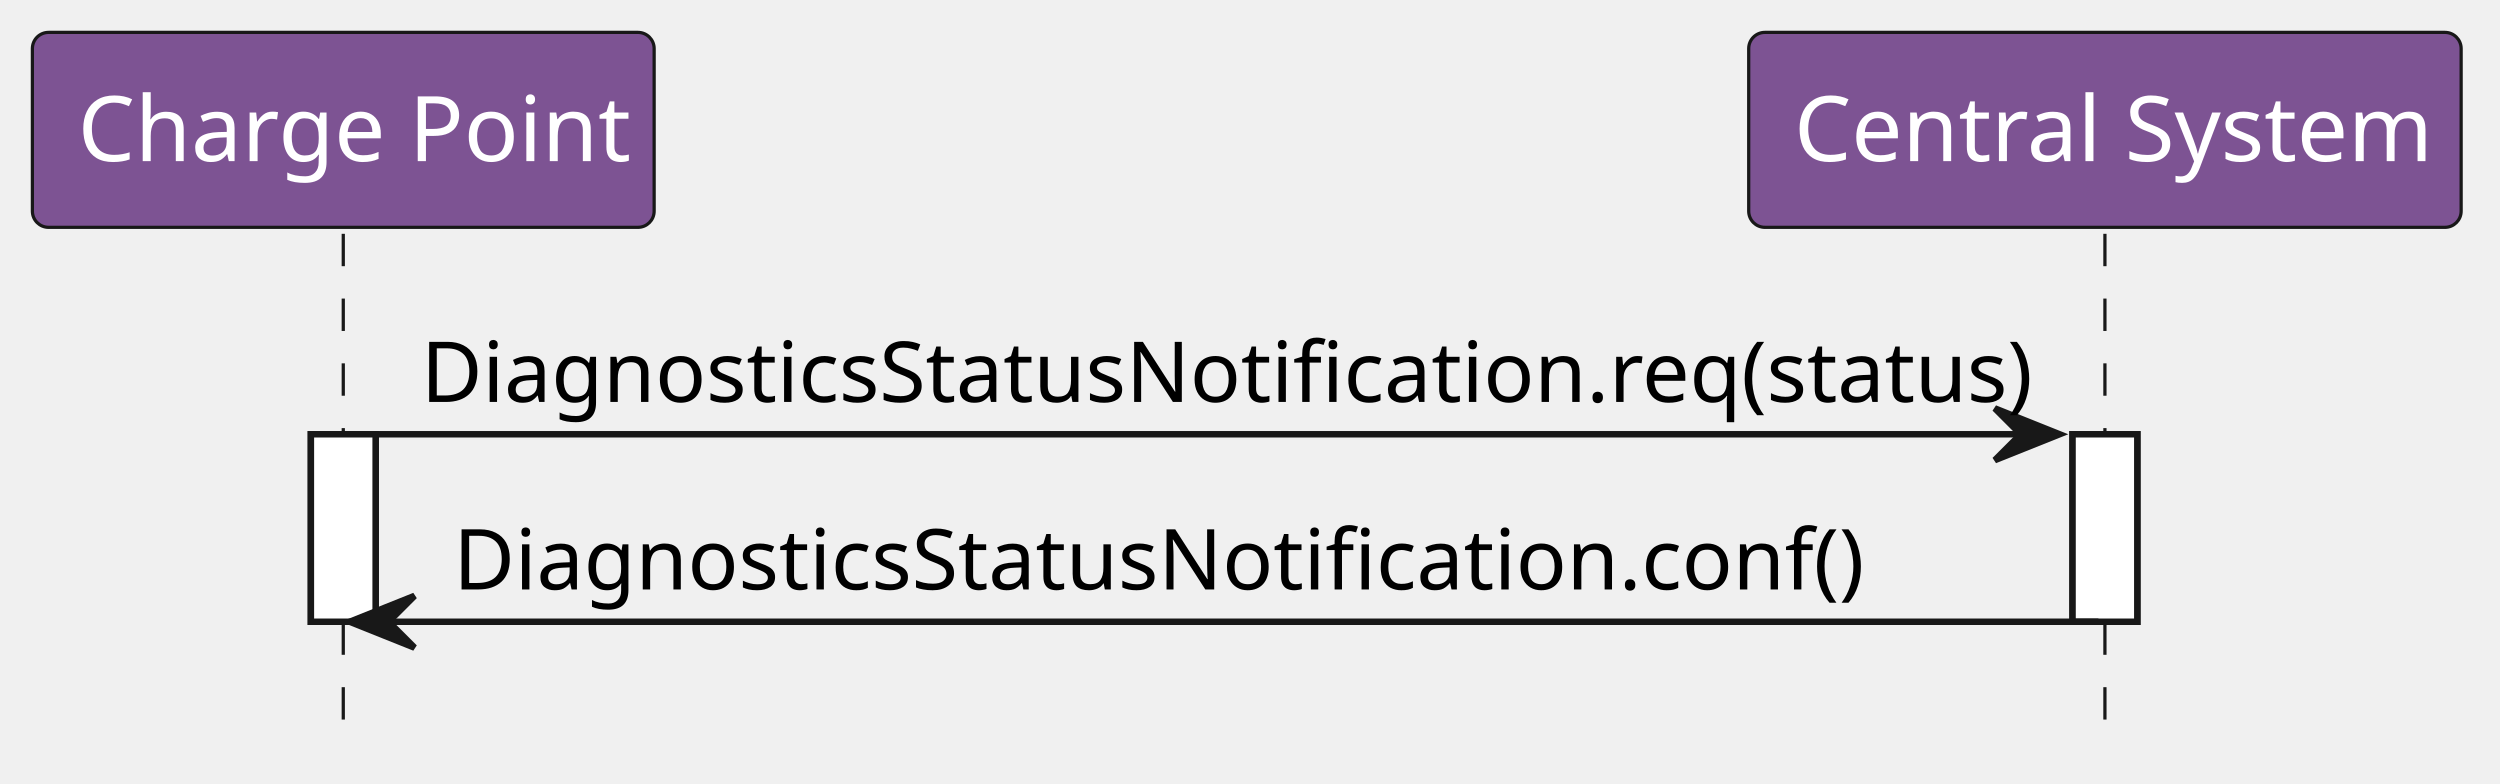
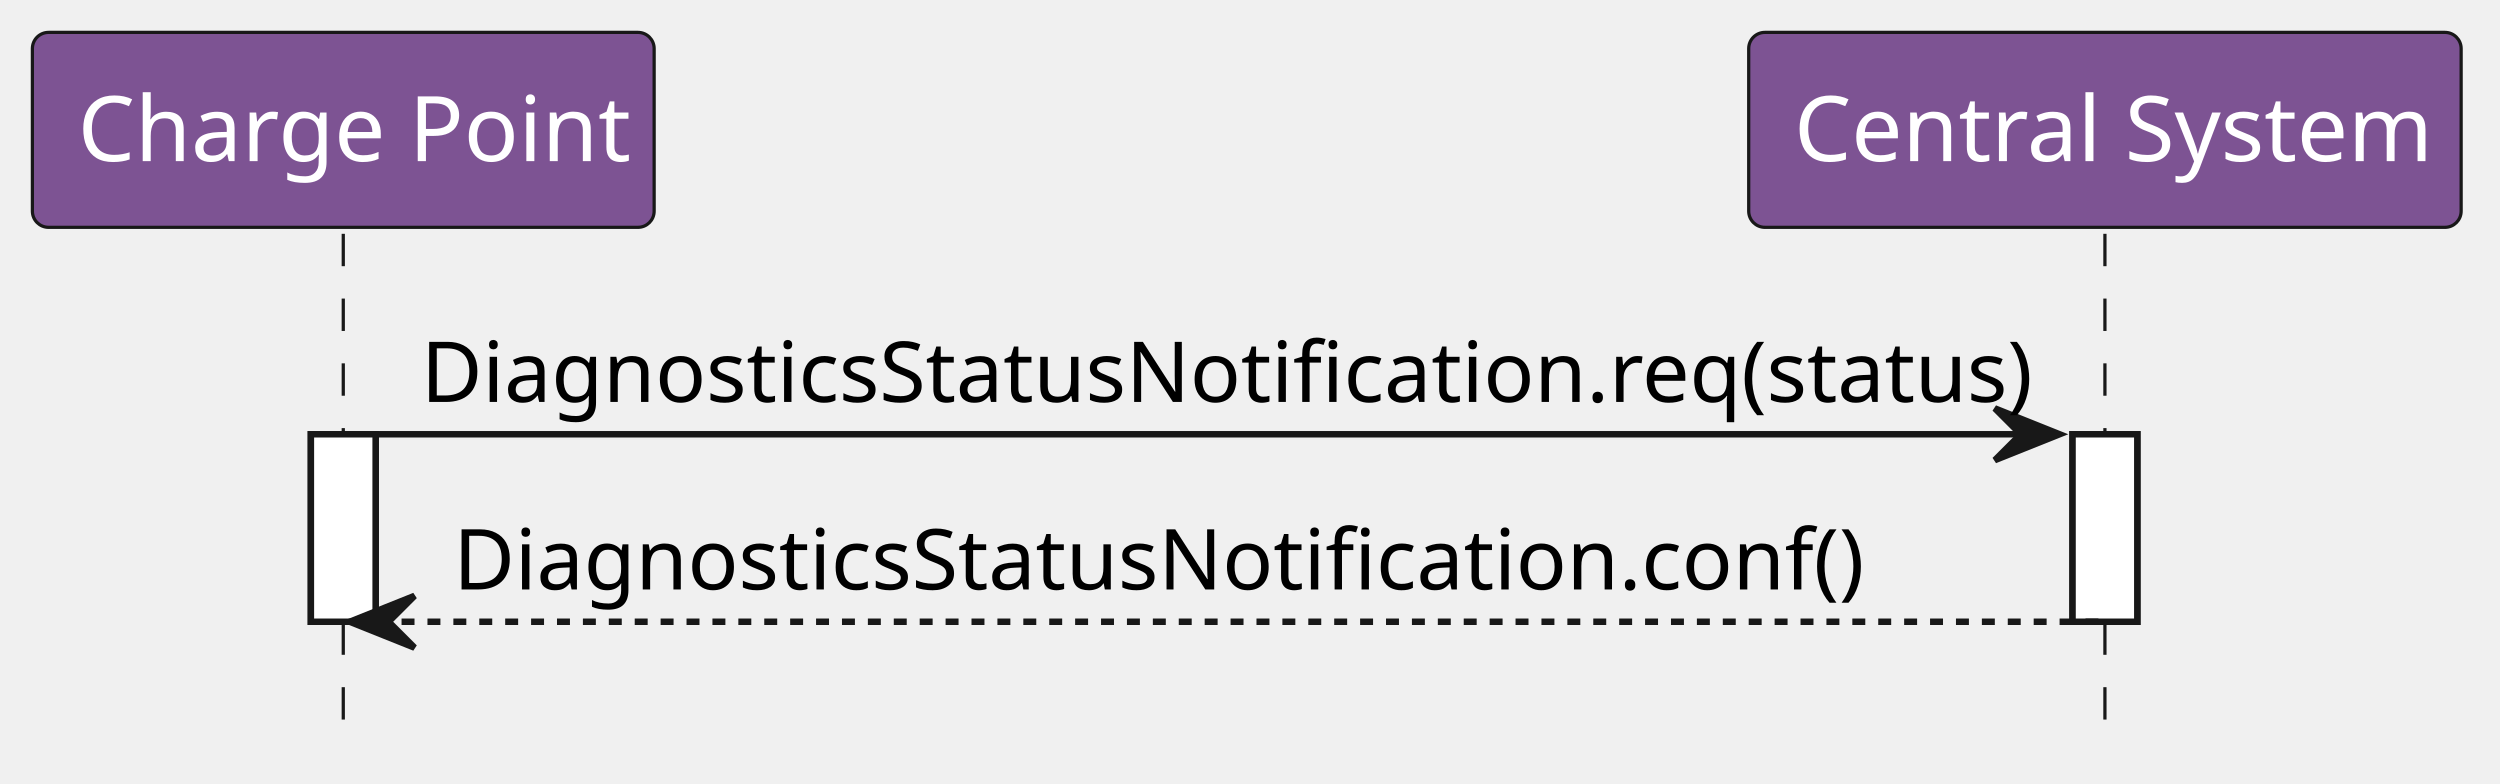
<svg xmlns="http://www.w3.org/2000/svg" contentStyleType="text/css" height="121px" preserveAspectRatio="none" style="width:386px;height:121px;background:#FFFFFF;" version="1.1" viewBox="0 0 386 121" width="386px" zoomAndPan="magnify">
  <defs />
  <g>
    <rect fill="#FFFFFF" height="28.95" style="stroke:#181818;stroke-width:1.0;" width="10" x="48" y="67.05" />
    <rect fill="#FFFFFF" height="28.95" style="stroke:#181818;stroke-width:1.0;" width="10" x="320" y="67.05" />
    <line style="stroke:#181818;stroke-width:0.5;stroke-dasharray:5.0,5.0;" x1="53" x2="53" y1="36.1" y2="114" />
    <line style="stroke:#181818;stroke-width:0.5;stroke-dasharray:5.0,5.0;" x1="325" x2="325" y1="36.1" y2="114" />
    <rect fill="#7D5393" height="30.1" rx="2.5" ry="2.5" style="stroke:#181818;stroke-width:0.5;" width="96" x="5" y="5" />
    <text fill="#FFFFFF" font-family="NanumGothic" font-size="14" lengthAdjust="spacing" textLength="82" x="12" y="24.88">Charge Point</text>
    <rect fill="#7D5393" height="30.1" rx="2.5" ry="2.5" style="stroke:#181818;stroke-width:0.5;" width="110" x="270" y="5" />
    <text fill="#FFFFFF" font-family="NanumGothic" font-size="14" lengthAdjust="spacing" textLength="96" x="277" y="24.88">Central System</text>
    <rect fill="#FFFFFF" height="28.95" style="stroke:#181818;stroke-width:1.0;" width="10" x="48" y="67.05" />
    <rect fill="#FFFFFF" height="28.95" style="stroke:#181818;stroke-width:1.0;" width="10" x="320" y="67.05" />
    <polygon fill="#181818" points="308,63.05,318,67.05,308,71.05,312,67.05" style="stroke:#181818;stroke-width:1.0;" />
    <line style="stroke:#181818;stroke-width:1.0;" x1="58" x2="314" y1="67.05" y2="67.05" />
    <text fill="#000000" font-family="NanumGothic" font-size="13" lengthAdjust="spacing" textLength="248" x="65" y="62.06">DiagnosticsStatusNotification.req(status)</text>
    <polygon fill="#181818" points="64,92,54,96,64,100,60,96" style="stroke:#181818;stroke-width:1.0;" />
-     <line style="stroke:#181818;stroke-width:1.0;" x1="58" x2="324" y1="96" y2="96" />
+     <line style="stroke:#181818;stroke-width:1.0;stroke-dasharray:2.0,2.0;" x1="58" x2="324" y1="96" y2="96" />
    <text fill="#000000" font-family="NanumGothic" font-size="13" lengthAdjust="spacing" textLength="218" x="70" y="91.01">DiagnosticsStatusNotification.conf()</text>
  </g>
</svg>
